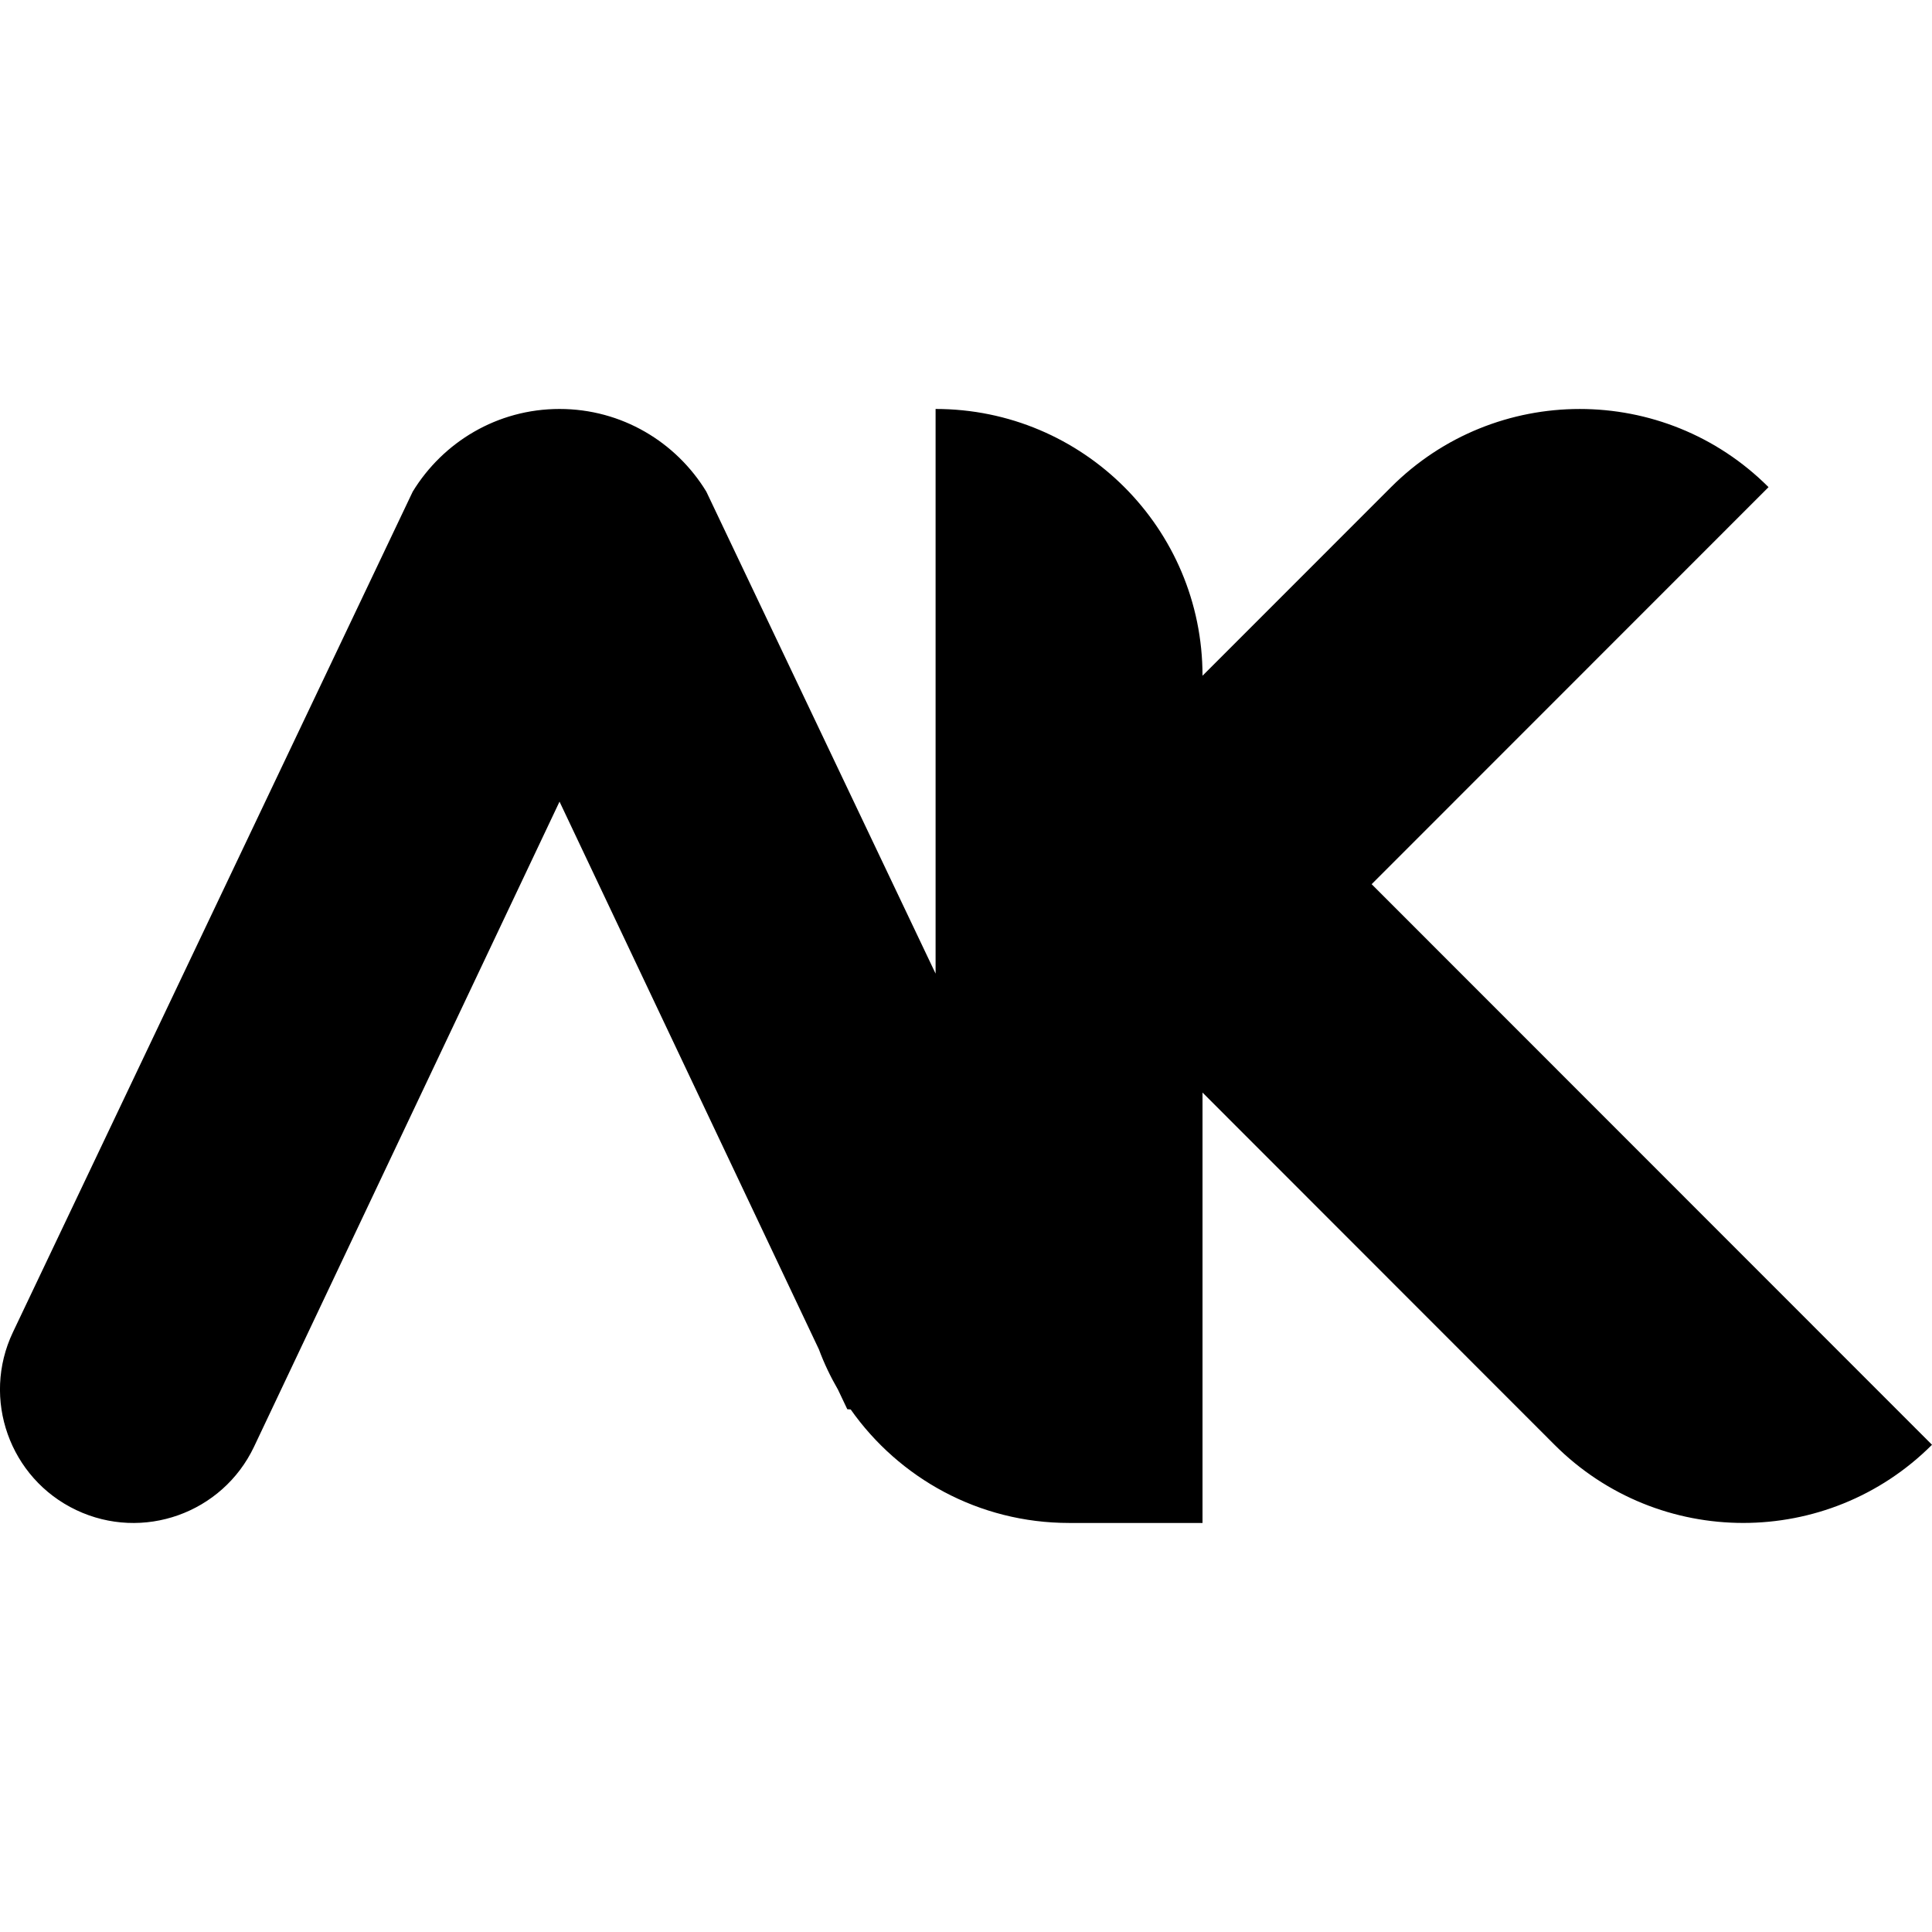
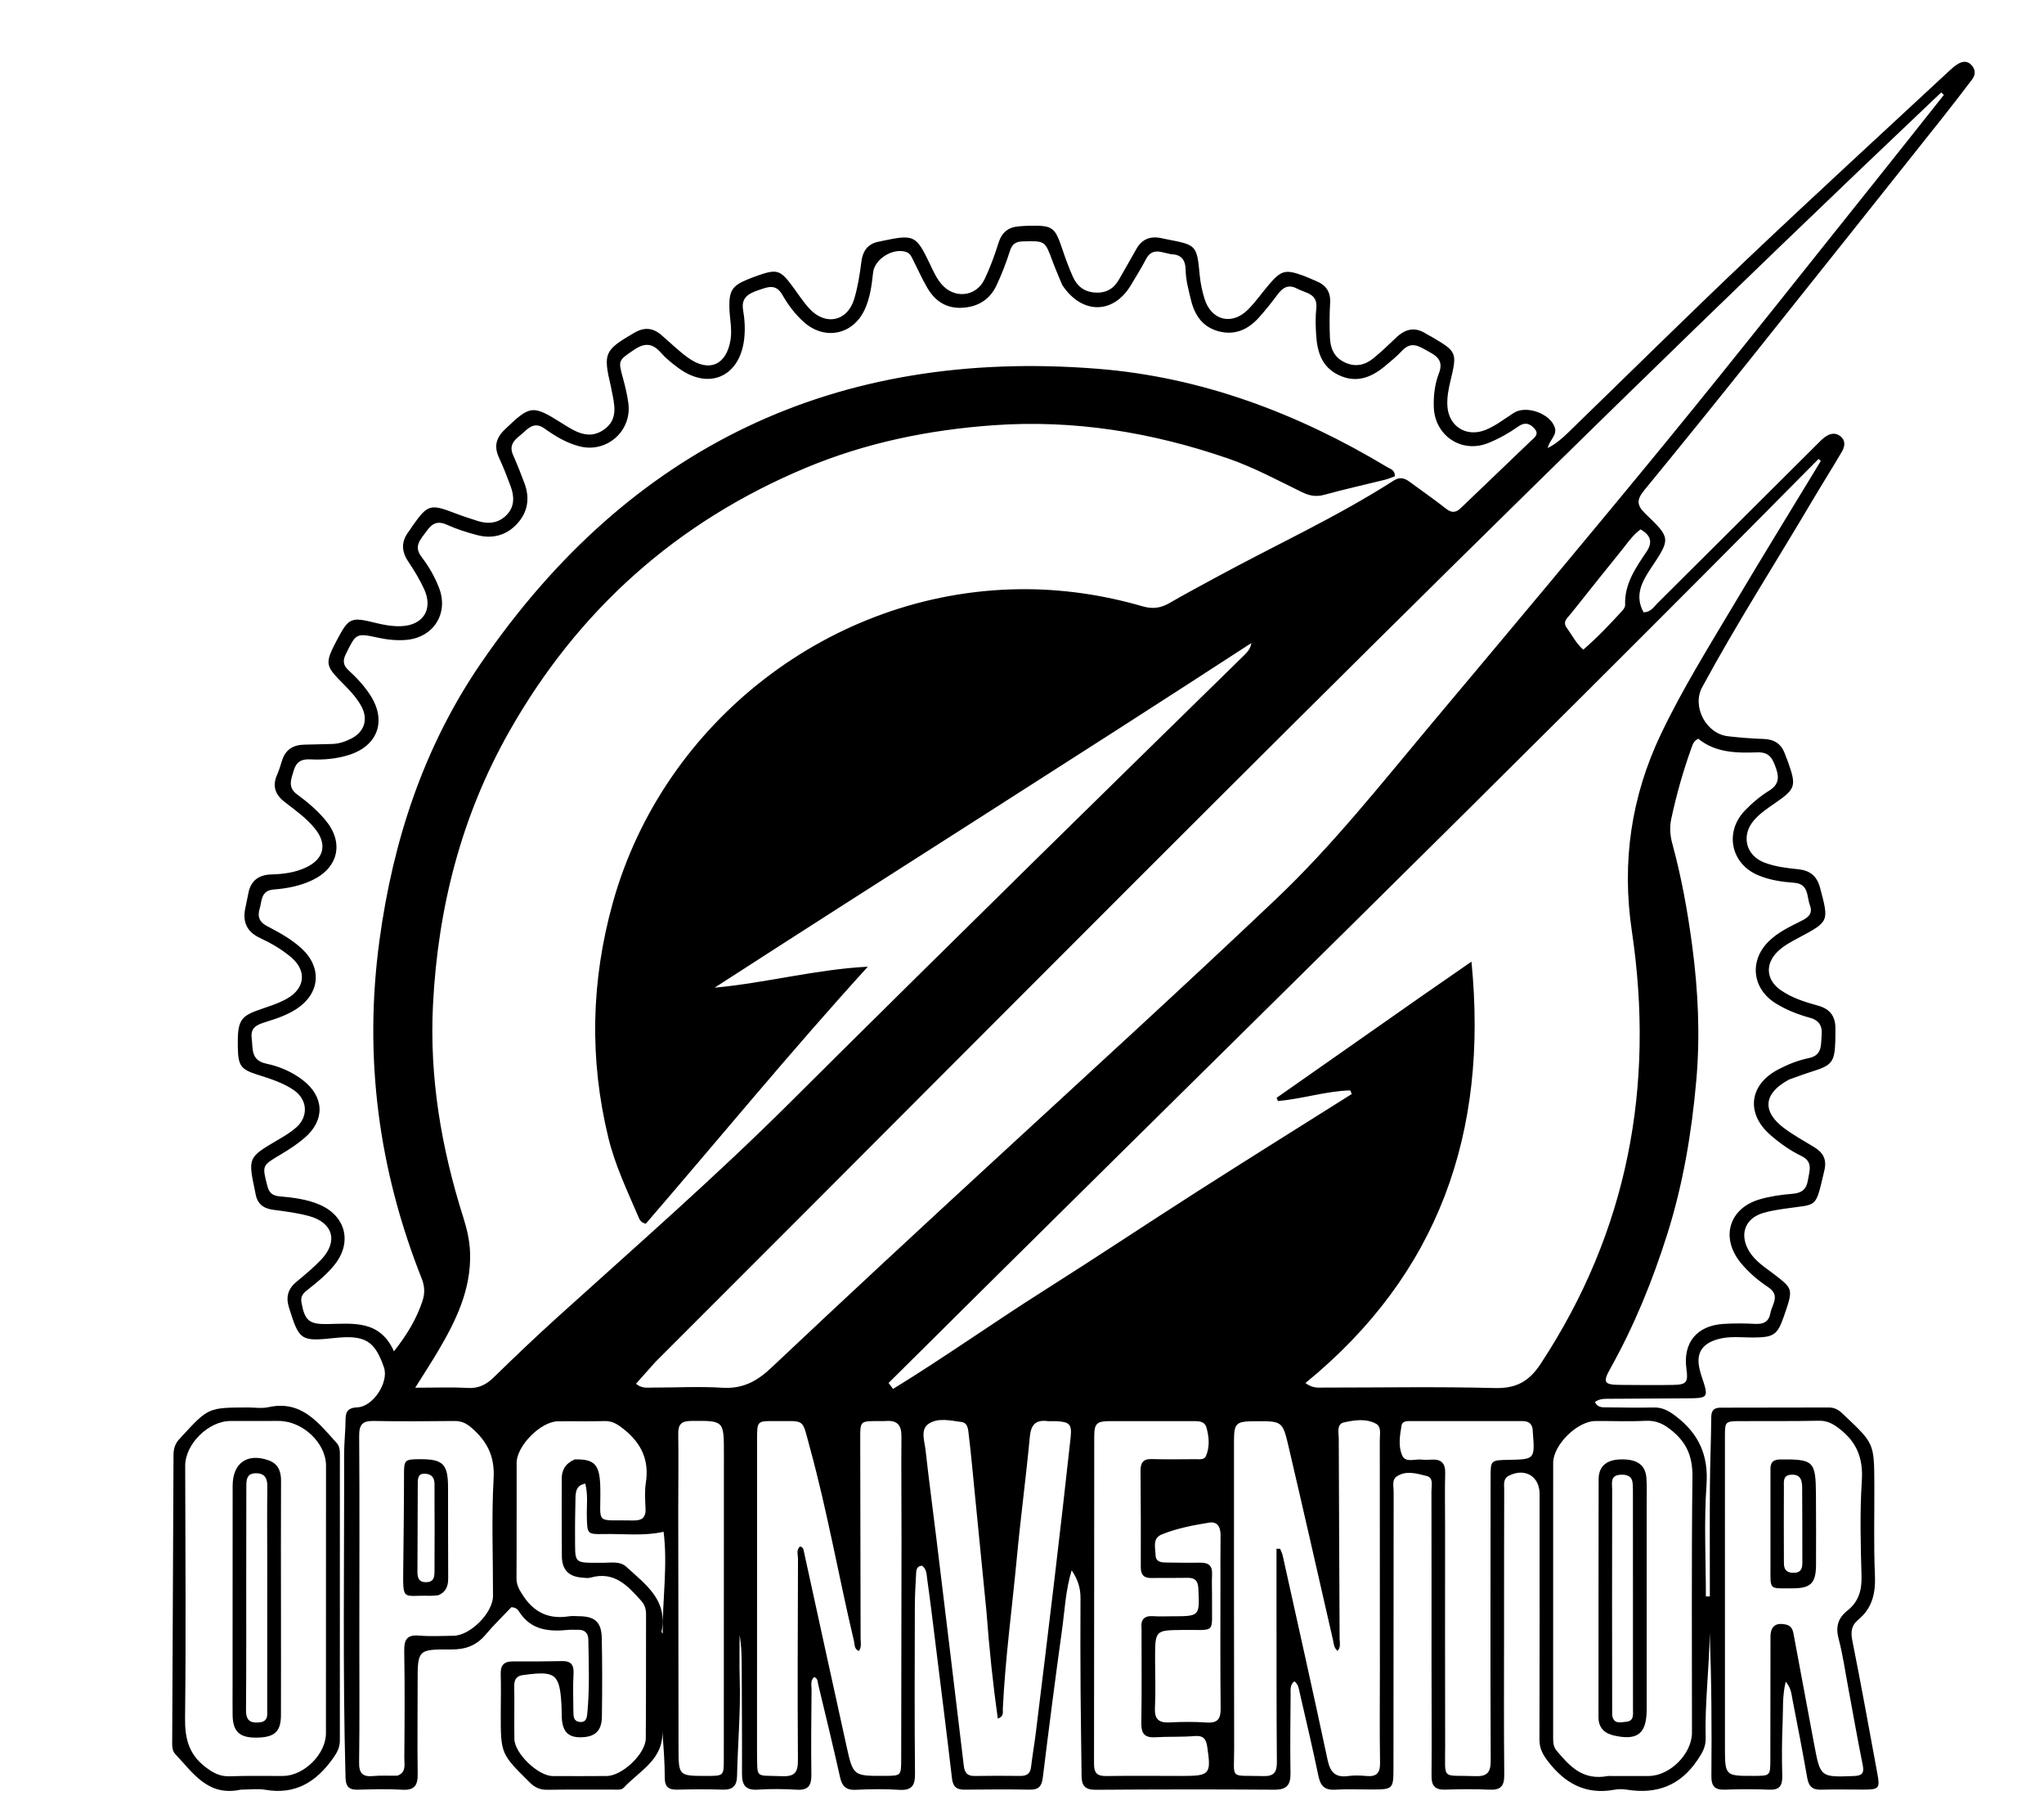
- <svg xmlns="http://www.w3.org/2000/svg" id="logo" viewBox="0 0 256 256">
-   <path fill="currentColor" d="M181.75,117.16l52.59-52.61c-13.81-13.81-36.21-13.81-50.02,0l-24.98,24.99c0-19.53-15.84-35.35-35.37-35.35v74.82l-30.38-63.87c-4-6.56-11.2-10.95-19.45-10.95s-15.44,4.39-19.45,10.95L1.71,176.53c-4.19,8.82-.43,19.37,8.39,23.56,8.82,4.19,19.37.43,23.56-8.39l40.48-85.48,34.37,72.58c.69,1.86,1.55,3.65,2.53,5.34l1.23,2.59.45.03c6.4,9.09,16.97,15.04,28.94,15.04h17.68v-57.03l46.64,46.67c13.81,13.81,36.21,13.81,50.02,0l-74.25-74.28Z" />
+ <svg xmlns="http://www.w3.org/2000/svg" version="1.1" id="logo" x="0px" y="0px" width="100%" viewBox="0 0 832 736" enable-background="new 0 0 832 736" xml:space="preserve">
+   <path fill="currentColor" opacity="1" stroke="none" d=" M728.309,439.277   C717.822,444.841 717.059,452.213 726.167,459.061   C730.011,461.951 734.29,464.269 738.41,466.782   C742.063,469.011 743.684,471.738 742.588,476.339   C738.8,492.24 740.116,489.827 726.461,491.862   C723.502,492.302 720.51,492.759 717.656,493.616   C710.279,495.831 707.944,502.322 711.889,509.021   C714.528,513.503 718.95,516.017 722.86,519.088   C729.88,524.601 729.926,524.691 726.069,535.809   C723.513,543.174 721.944,544.209 714.042,544.28   C709.065,544.326 704.036,543.589 699.126,545.003   C692.566,546.893 690.22,550.949 691.889,557.477   C692.095,558.284 692.307,559.091 692.57,559.881   C695.597,568.956 695.6,568.972 686.201,569.04   C675.868,569.114 665.535,569.142 655.203,569.22   C653.234,569.235 651.203,569.1 649.22,570.512   C650.253,572.916 652.33,572.693 654.183,572.713   C660.516,572.783 666.852,572.883 673.182,572.756   C676.765,572.684 679.37,574.188 682.156,576.319   C691.469,583.445 695.482,592.16 694.625,604.271   C693.561,619.325 694.37,634.511 694.37,649.64   C694.908,649.639 695.446,649.638 695.984,649.637   C695.984,634.652 695.911,619.666 696.011,604.681   C696.074,595.356 696.489,586.033 696.557,576.709   C696.578,573.846 697.78,572.835 700.433,572.834   C715.099,572.832 729.765,572.8 744.432,572.765   C746.37,572.76 748.001,573.459 749.415,574.739   C749.91,575.186 750.4,575.637 750.884,576.095   C762.841,587.396 762.858,587.396 762.94,603.972   C763.001,616.305 762.644,628.654 763.181,640.965   C763.501,648.286 762.13,654.403 756.339,659.179   C753.617,661.425 753.264,664.062 753.979,667.625   C757.574,685.554 760.807,703.556 764.133,721.538   C765.282,727.749 764.882,728.229 758.781,728.256   C752.948,728.281 747.11,728.112 741.283,728.292   C737.756,728.4 736.229,726.939 735.632,723.528   C733.766,712.879 731.71,702.263 729.632,691.653   C729.203,689.461 729.139,687.066 726.872,684.323   C725.425,690.289 725.845,695.551 725.618,700.688   C725.295,708.007 725.272,715.351 725.459,722.675   C725.561,726.669 724.373,728.475 720.108,728.291   C714.12,728.033 708.106,728.066 702.113,728.283   C698.013,728.431 696.579,726.894 696.613,722.755   C696.773,703.297 696.684,683.837 695.906,664.375   C695.789,678.711 693.892,692.981 694.277,707.304   C694.374,710.89 692.891,713.343 690.935,716.247   C683.88,726.721 674.303,730.205 662.221,728.287   C660.596,728.029 658.845,727.995 657.235,728.297   C645.631,730.469 637.107,725.859 630.149,716.822   C627.998,714.029 626.616,711.533 626.628,707.923   C626.73,674.591 626.689,641.258 626.682,607.926   C626.68,600.774 620.747,597.236 614.251,600.487   C611.726,601.751 612.281,604.139 612.276,606.213   C612.221,625.379 612.223,644.545 612.218,663.711   C612.212,683.211 612.105,702.712 612.299,722.209   C612.344,726.763 610.901,728.515 606.284,728.289   C600.299,727.997 594.284,728.079 588.29,728.273   C584.206,728.405 582.667,726.787 582.699,722.694   C582.818,707.529 582.697,692.362 582.692,677.195   C582.684,653.696 582.72,630.196 582.664,606.697   C582.659,604.507 583.618,601.336 580.682,600.624   C576.744,599.668 572.445,598.248 568.575,600.795   C566.467,602.183 567.279,604.778 567.276,606.867   C567.222,644.199 567.216,681.532 567.202,718.864   C567.198,728.188 567.201,728.192 558.032,728.215   C553.199,728.226 548.352,727.997 543.536,728.291   C539.428,728.542 537.547,726.967 536.709,722.945   C534.333,711.548 531.654,700.213 529.051,688.864   C528.687,687.275 528.555,685.534 526.89,684.178   C525.013,685.556 525.348,687.633 525.335,689.489   C525.26,700.155 525.1,710.824 525.289,721.486   C525.374,726.312 523.844,728.341 518.706,728.303   C494.464,728.124 470.22,728.16 445.978,728.333   C441.821,728.363 440.285,726.748 440.251,722.863   C440.155,711.699 439.926,700.537 439.853,689.373   C439.768,676.374 439.725,663.374 439.811,650.376   C439.837,646.397 438.825,642.886 436.213,639.027   C433.729,647.212 433.408,655.185 432.326,662.992   C429.538,683.097 426.944,703.23 424.468,723.376   C424.037,726.885 422.798,728.347 419.179,728.282   C410.349,728.124 401.513,728.177 392.681,728.285   C389.432,728.325 387.907,727.155 387.51,723.761   C385.347,705.252 383.01,686.762 380.716,668.268   C379.65,659.68 378.618,651.087 377.4,642.521   C377.134,640.654 377.203,638.451 375.273,637.133   C372.84,637.347 372.965,639.32 372.871,640.86   C372.596,645.345 372.391,649.841 372.38,654.333   C372.329,676.833 372.22,699.334 372.444,721.831   C372.494,726.878 370.934,728.674 365.874,728.345   C360.066,727.968 354.203,728.05 348.384,728.342   C344.439,728.539 342.776,726.958 341.943,723.229   C339.117,710.568 336.043,697.963 333.023,685.345   C332.771,684.289 332.882,682.928 331.383,682.468   C329.746,683.92 330.354,685.876 330.34,687.615   C330.247,699.114 330.098,710.615 330.265,722.112   C330.329,726.508 329.081,728.595 324.315,728.302   C319.002,727.976 313.636,727.938 308.325,728.277   C303.292,728.599 302.002,726.185 302.021,721.747   C302.08,707.915 301.96,694.082 301.918,680.249   C301.904,675.274 301.916,670.299 301.061,665.324   C301.061,671.306 300.902,677.293 301.093,683.268   C301.516,696.448 300.291,709.573 300.013,722.727   C299.929,726.681 298.28,728.409 294.203,728.275   C288.044,728.073 281.87,728.13 275.706,728.277   C272.201,728.36 270.591,727.236 270.59,723.424   C270.589,717.111 270.084,710.797 269.604,704.399   C270.149,716.037 260.325,720.568 253.958,727.426   C252.909,728.556 251.136,728.261 249.64,728.263   C240.64,728.279 231.639,728.207 222.641,728.33   C219.737,728.37 217.62,727.334 215.59,725.321   C203.854,713.678 203.82,713.711 203.828,697.274   C203.83,691.941 203.991,686.603 203.814,681.276   C203.694,677.659 205.12,676.071 208.736,676.095   C215.401,676.14 222.069,676.109 228.733,675.967   C232.436,675.888 233.658,677.465 233.452,681.128   C233.163,686.278 233.36,691.457 233.395,696.623   C233.408,698.497 233.489,700.485 235.998,700.73   C238.633,700.987 238.891,698.981 239.072,697.116   C240.04,687.142 239.642,677.142 239.477,667.153   C239.437,664.678 238.069,663.122 235.324,663.231   C233.993,663.284 232.646,663.128 231.326,663.261   C223.374,664.062 216.027,663.394 211.224,655.719   C210.651,654.804 209.613,654.01 208.133,654.057   C204.689,657.692 200.974,661.251 197.691,665.173   C193.956,669.636 189.475,671.276 183.68,671.231   C169.957,671.126 169.979,671.338 169.995,684.888   C170.01,697.221 169.84,709.556 170.015,721.886   C170.08,726.482 168.743,728.611 163.751,728.311   C157.773,727.952 151.753,728.126 145.758,728.298   C142.216,728.401 140.751,727.226 140.649,723.455   C139.455,679.633 140.167,635.805 140.07,591.981   C140.059,587.159 140.641,582.337 140.661,577.513   C140.675,574.12 142.021,572.837 145.42,572.711   C151.849,572.474 158.373,562.494 156.288,556.448   C152.533,545.558 148.532,543.176 136.201,544.488   C122.366,545.959 121.801,545.458 117.643,532.153   C116.242,527.672 117.255,524.454 120.742,521.559   C124.197,518.689 127.693,515.81 130.771,512.557   C137.714,505.218 135.61,497.556 125.836,494.873   C121.048,493.559 116.045,492.954 111.104,492.295   C107.092,491.76 104.709,489.776 104.014,485.788   C103.956,485.459 103.888,485.133 103.819,484.807   C100.92,470.998 100.937,471.026 113.161,463.846   C115.737,462.333 118.359,460.775 120.582,458.81   C125.705,454.282 125.165,447.347 119.463,443.52   C114.993,440.519 109.867,438.943 104.78,437.319   C97.951,435.139 96.937,433.673 96.799,426.054   C96.614,415.926 97.716,413.775 104.475,411.283   C108.691,409.728 113.067,408.557 116.988,406.286   C124.229,402.091 124.889,394.959 118.54,389.58   C114.698,386.325 110.355,383.814 105.824,381.698   C100.677,379.295 98.741,375.438 99.77,369.964   C100.17,367.839 100.686,365.735 101.074,363.607   C102.034,358.343 105.34,355.978 110.51,355.84   C115.375,355.71 120.167,355.079 124.608,352.981   C131.937,349.518 133.296,343.489 128.205,337.199   C124.71,332.881 120.174,329.696 115.838,326.332   C112.013,323.364 110.813,319.919 112.742,315.402   C113.525,313.567 114.165,311.661 114.725,309.745   C116.095,305.061 119.319,303.072 124.034,303.025   C127.7,302.988 131.364,302.81 135.029,302.755   C137.945,302.712 140.617,301.789 143.136,300.472   C148.383,297.73 149.924,292.648 147.1,287.424   C144.769,283.113 141.184,279.821 137.828,276.344   C132.894,271.23 132.65,269.455 135.797,263.074   C136.239,262.178 136.702,261.291 137.171,260.408   C141.971,251.359 142.825,250.994 152.807,253.461   C156.206,254.301 159.629,254.937 163.173,254.821   C172.189,254.524 176.43,248.018 172.649,239.756   C170.857,235.838 168.584,232.098 166.176,228.515   C163.269,224.187 163.333,220.188 166.485,216.128   C166.994,215.471 167.41,214.742 167.888,214.06   C174.052,205.283 175.161,204.976 185.122,208.815   C188.227,210.012 191.401,211.042 194.576,212.043   C198.87,213.396 202.973,212.855 206.171,209.618   C209.464,206.286 209.414,202.095 207.868,197.937   C206.419,194.036 204.936,190.132 203.171,186.369   C201.042,181.829 201.777,178.336 205.478,174.784   C215.846,164.834 216.736,164.659 228.826,172.289   C234.094,175.614 239.677,179.193 245.878,174.799   C251.973,170.48 250.003,164.205 248.85,158.309   C248.786,157.981 248.74,157.65 248.664,157.326   C245.433,143.632 246.011,142.545 258.159,135.439   C262.232,133.056 265.689,133.343 269.135,136.276   C272.812,139.405 276.257,142.851 280.17,145.646   C288.645,151.7 295.749,148.515 297.369,138.247   C298.057,133.885 297.003,129.613 296.892,125.295   C296.712,118.253 298.045,116.226 304.576,113.6   C305.812,113.103 307.053,112.616 308.31,112.175   C316.271,109.382 317.632,109.816 322.608,116.556   C324.883,119.637 326.974,122.898 329.566,125.69   C336.07,132.695 344.989,130.768 347.699,121.669   C349.161,116.756 349.978,111.609 350.626,106.51   C351.242,101.66 353.599,98.909 358.406,98.216   C358.734,98.169 359.051,98.05 359.377,97.982   C372.08,95.313 372.928,95.746 378.537,107.472   C379.901,110.323 381.164,113.24 383.267,115.675   C388.447,121.673 397.247,120.856 400.707,113.734   C403.027,108.961 404.845,103.902 406.44,98.83   C407.778,94.578 410.399,92.454 414.687,92.108   C416.014,92.001 417.346,91.908 418.677,91.88   C428.595,91.672 429.384,92.29 432.52,101.691   C433.73,105.32 435.08,108.916 436.616,112.418   C438.333,116.334 441.161,118.77 445.762,119.055   C450.349,119.339 453.408,117.435 455.568,113.591   C457.853,109.525 460.235,105.514 462.492,101.433   C464.734,97.375 468.113,95.988 472.556,96.875   C473.373,97.038 474.183,97.232 475.001,97.389   C487.217,99.738 487.146,99.744 488.376,112.324   C488.681,115.447 489.364,118.583 490.294,121.583   C493.041,130.455 501.491,132.557 508.061,125.912   C511.211,122.727 513.793,118.986 516.725,115.577   C521.499,110.027 523.298,109.579 530.239,112.088   C532.116,112.767 533.926,113.628 535.775,114.385   C539.784,116.026 541.698,118.821 541.419,123.323   C541.131,127.972 541.161,132.656 541.334,137.314   C541.498,141.691 543.016,145.418 547.357,147.463   C551.649,149.485 555.557,148.626 559.022,145.815   C562.248,143.197 565.25,140.295 568.257,137.42   C571.941,133.897 575.872,132.839 580.399,135.776   C581.096,136.228 581.872,136.554 582.589,136.976   C593.101,143.157 593.194,143.355 590.358,155.189   C589.578,158.441 588.97,161.699 589.14,165.067   C589.565,173.464 596.84,178.116 604.7,174.942   C608.908,173.243 612.439,170.387 616.237,167.985   C621.266,164.804 631.008,168.277 632.864,173.939   C633.904,177.115 630.738,178.982 629.986,182.323   C633.429,180.579 635.928,178.347 638.341,176.006   C662.742,152.337 686.925,128.439 711.59,105.048   C738.665,79.373 766.181,54.162 793.515,28.759   C794.488,27.854 795.503,26.962 796.614,26.242   C798.586,24.963 800.662,24.508 802.489,26.49   C804.205,28.352 804.205,30.419 802.695,32.395   C798.65,37.686 794.61,42.983 790.464,48.196   C764.854,80.4 739.257,112.615 713.568,144.757   C698.904,163.106 684.159,181.392 669.25,199.542   C666.203,203.251 666.113,205.573 669.73,209.035   C680.191,219.051 680.017,219.2 671.955,231.295   C668.287,236.798 665.263,242.441 669.028,249.176   C671.925,249.114 673.083,247.056 674.546,245.601   C696.416,223.872 718.245,202.1 740.088,180.344   C740.914,179.521 741.736,178.677 742.662,177.979   C744.68,176.46 746.94,175.804 749.096,177.497   C751.366,179.279 750.952,181.724 749.71,183.84   C745.747,190.591 741.562,197.21 737.578,203.949   C722.659,229.186 706.808,253.873 692.848,279.678   C688.618,287.496 694.4,298.59 703.358,299.608   C708.151,300.153 712.974,300.563 717.793,300.704   C722.17,300.833 725.069,302.667 726.537,306.787   C726.984,308.042 727.531,309.26 727.969,310.517   C731.216,319.837 730.81,321.084 722.76,326.656   C719.608,328.837 716.387,330.938 713.868,333.891   C708.651,340.01 710.631,348.127 718.134,350.998   C722.517,352.676 727.187,353.254 731.814,353.712   C736.736,354.199 739.559,356.396 740.876,361.372   C744.489,375.023 744.635,374.971 731.942,381.721   C729.002,383.285 726.047,384.845 723.618,387.198   C718.378,392.275 718.854,398.776 724.857,402.945   C729.445,406.131 734.75,407.78 740.028,409.236   C745.065,410.626 747.143,413.725 747.1,418.67   C747.085,420.336 747.111,422.004 747.055,423.669   C746.772,432.174 745.71,433.51 737.615,436.043   C734.601,436.986 731.642,438.104 728.309,439.277  M432.367,115.958   C431.044,112.725 429.626,109.527 428.416,106.252   C425.344,97.936 425.384,98.019 416.46,98.225   C413.538,98.292 411.994,99.201 411.07,102.146   C409.579,106.898 407.753,111.579 405.644,116.092   C402.856,122.06 397.848,125.018 391.288,125.257   C384.944,125.489 380.465,122.321 377.416,117.073   C375.327,113.478 373.634,109.654 371.753,105.939   C371.08,104.61 370.546,103.148 368.959,102.583   C363.592,100.672 355.976,105.348 355.383,110.955   C354.839,116.103 354.153,121.245 351.968,125.977   C347.186,136.335 335.57,138.624 327.11,130.982   C323.612,127.821 320.779,124.055 318.481,120.019   C315.763,115.245 312.385,116.848 308.666,118.1   C304.694,119.438 301.609,121.151 302.476,126.168   C303.159,130.121 303.379,134.133 302.896,138.124   C301.048,153.383 288.513,158.858 276.156,149.77   C273.616,147.902 271.092,145.886 269.022,143.532   C265.672,139.722 262.546,139.369 258.259,142.255   C251.622,146.721 251.527,146.471 253.671,154.266   C254.551,157.464 255.31,160.724 255.76,164.006   C257.323,175.408 246.924,184.505 235.822,181.619   C230.554,180.249 225.975,177.475 221.654,174.389   C218.121,171.865 215.702,173.52 213.342,175.767   C210.707,178.276 206.643,180.174 208.839,185.142   C210.52,188.947 212.06,192.821 213.506,196.723   C215.798,202.91 214.792,208.64 210.243,213.405   C205.857,217.999 200.257,219.34 194.176,217.741   C190.002,216.643 185.829,215.318 181.909,213.538   C178.032,211.776 175.801,213.046 173.597,216.193   C171.313,219.455 168.144,222.146 171.599,226.641   C174.536,230.463 176.961,234.691 178.712,239.227   C182.704,249.564 176.513,259.422 165.411,260.394   C161.576,260.73 157.797,260.339 154.008,259.524   C144.905,257.564 144.96,257.681 140.811,266.085   C139.521,268.697 139.548,270.633 141.817,272.704   C145.138,275.735 148.209,279.036 150.686,282.834   C157.451,293.208 153.883,303.471 142.05,307.215   C136.937,308.833 131.583,309.281 126.245,309.017   C122.721,308.842 120.606,309.992 119.581,313.497   C118.54,317.059 116.939,320.371 120.985,323.316   C125.156,326.352 129.099,329.726 132.437,333.708   C140.127,342.886 137.8,353.163 126.951,358.253   C122.043,360.556 116.785,361.556 111.485,361.965   C106.112,362.379 106.664,366.588 105.665,369.895   C104.711,373.052 105.607,375.251 108.685,376.859   C113.698,379.478 118.695,382.182 122.891,386.097   C131.139,393.793 130.259,404.276 120.764,410.534   C116.973,413.032 112.694,414.478 108.396,415.819   C105.087,416.852 101.846,417.868 102.44,422.39   C102.999,426.65 101.961,431.492 108.372,432.836   C113.728,433.959 118.882,436.158 123.304,439.578   C131.991,446.294 132.379,455.764 124.103,462.947   C121.106,465.549 117.713,467.76 114.287,469.79   C106.611,474.339 106.669,474.218 108.815,482.584   C109.558,485.478 110.912,486.595 113.915,486.854   C119.375,487.325 124.874,488.008 129.994,490.185   C140.785,494.773 143.474,505.613 136.151,514.725   C133.1,518.521 129.394,521.604 125.574,524.577   C123.873,525.901 122.218,527.156 122.692,529.886   C124.008,537.459 125.812,538.97 133.507,538.809   C143.848,538.591 154.7,537.156 160.352,549.922   C165.596,543.27 169.487,536.843 171.935,529.525   C172.997,526.349 172.902,523.443 171.661,520.316   C154.045,475.935 148.017,430.188 154.456,382.693   C159.983,341.914 172.57,303.69 195.846,269.755   C256.294,181.626 340.359,141.592 446.822,150.076   C489.161,153.45 528.214,168.201 564.575,190.034   C565.903,190.831 567.825,191.215 567.778,193.805   C566.525,194.255 565.188,194.869 563.786,195.218   C555.549,197.267 547.252,199.089 539.073,201.343   C535.744,202.26 533.024,201.776 530.024,200.31   C520.004,195.412 510.165,190.1 499.568,186.465   C468.68,175.87 437.089,170.709 404.317,173.054   C378.013,174.936 352.483,180.172 328.199,190.298   C275.631,212.216 235.281,248.194 207.22,297.784   C187.739,332.212 178.253,369.488 176.249,408.822   C174.74,438.461 179.643,467.181 188.559,495.339   C190.067,500.1 191.207,504.939 191.349,509.995   C191.764,524.828 185.597,537.485 178.333,549.775   C175.57,554.451 172.591,558.999 169.016,564.715   C176.875,564.715 183.64,564.432 190.366,564.815   C194.792,565.068 197.89,563.499 200.948,560.521   C209.541,552.152 218.226,543.866 227.126,535.824   C258.895,507.116 291.149,478.942 321.521,448.711   C355.297,415.091 389.254,381.652 423.213,348.216   C450.641,321.209 478.191,294.326 505.676,267.377   C507.266,265.817 508.99,264.319 509.36,261.682   C436.83,308.864 363.647,354.901 290.876,401.927   C311.848,399.981 332.126,394.483 353.252,393.383   C322.038,427.657 292.763,463.324 262.862,497.989   C260.762,497.466 260.339,496.286 259.898,495.257   C255.374,484.694 250.375,474.268 247.648,463.07   C239.851,431.042 240.576,399.186 249.444,367.358   C269.997,293.6 338.513,240.669 414.969,239.774   C432.093,239.574 448.83,242.016 465.225,246.77   C469.256,247.939 472.6,247.412 476.126,245.355   C482.312,241.747 488.648,238.394 494.94,234.97   C519.076,221.835 544.144,210.412 567.332,195.544   C569.733,194.004 571.69,194.527 573.732,196.031   C578.697,199.684 583.762,203.21 588.61,207.011   C590.926,208.827 592.607,208.678 594.653,206.705   C604.129,197.569 613.708,188.541 623.17,179.391   C624.465,178.138 626.684,176.791 624.615,174.425   C622.699,172.234 620.602,171.722 618.046,173.527   C614.226,176.225 610.147,178.517 605.814,180.274   C594.976,184.669 583.998,177.333 583.617,165.637   C583.462,160.894 584.04,156.237 585.71,151.897   C587.466,147.332 585.492,145.181 581.812,143.229   C578.117,141.269 574.742,138.413 570.717,142.715   C568.563,145.017 566.095,147.042 563.66,149.061   C558.038,153.722 551.949,156.041 544.774,152.568   C538.004,149.291 536.197,143.205 535.746,136.466   C535.502,132.817 535.394,129.102 535.789,125.478   C536.452,119.405 531.499,119.327 528.017,117.474   C524.401,115.549 522.133,117.02 519.99,119.895   C517.602,123.098 515.115,126.246 512.444,129.214   C508.157,133.976 502.905,136.51 496.363,134.903   C489.798,133.291 486.395,128.577 484.849,122.344   C483.809,118.15 482.663,113.966 482.591,109.583   C482.536,106.186 481.099,103.742 477.393,103.505   C473.586,103.261 469.237,100.035 466.396,105.588   C464.577,109.142 462.402,112.513 460.37,115.957   C453.342,127.873 440.447,128.18 432.367,115.958  M578.803,405.292   C585.153,400.893 591.503,396.493 598.95,391.334   C605.859,461.021 585.586,518.553 531.374,562.809   C534.34,565.078 536.727,564.657 538.99,564.658   C562.138,564.672 585.296,564.238 608.428,564.849   C617.178,565.08 622.391,562.177 627.148,554.945   C662.603,501.037 673.648,442.066 664.23,378.848   C660.05,350.787 663.952,324.126 676.124,298.626   C684.819,280.41 695.502,263.291 705.797,245.972   C717.42,226.418 729.35,207.045 741.147,187.594   C740.839,187.317 740.531,187.04 740.224,186.763   C615.224,313.293 487.829,437.414 361.685,562.792   C362.294,563.596 362.904,564.399 363.514,565.203   C384.449,552.372 404.502,538.106 425.253,524.984   C446.228,511.72 466.879,497.948 487.792,484.585   C508.531,471.333 529.418,458.313 550.241,445.191   C550.029,444.702 549.817,444.213 549.606,443.725   C539.676,443.999 530.059,447.219 520.188,448.041   C520,447.612 519.811,447.183 519.623,446.754   C539.154,433.072 558.685,419.39 578.803,405.292  M266.756,554.259   C264.141,557.196 261.526,560.133 258.878,563.106   C261.19,565.072 263.435,564.659 265.539,564.663   C275.032,564.681 284.556,564.139 294.011,564.727   C302.222,565.239 308.03,562.179 313.885,556.655   C344.185,528.071 374.753,499.769 405.395,471.55   C443.516,436.445 481.805,401.523 519.406,365.856   C542.574,343.88 562.288,318.852 582.732,294.477   C614.959,256.052 647.223,217.654 678.992,178.851   C707.382,144.174 735.136,108.974 763.145,73.985   C772.548,62.237 781.871,50.424 791.231,38.642   C790.871,38.3 790.51,37.958 790.149,37.617   C612.336,206.091 440.579,380.718 266.756,554.259  M688.806,384.895   C691.209,403.088 692.093,421.274 690.472,439.645   C688.593,460.938 685.09,481.841 678.65,502.235   C672.668,521.18 665.216,539.492 655.498,556.858   C652.275,562.616 652.911,563.536 659.672,563.57   C666.834,563.606 674,563.717 681.16,563.575   C686.495,563.469 687.208,562.442 686.464,557.158   C684.96,546.469 690.612,539.445 701.522,538.749   C705.835,538.473 710.189,538.52 714.508,538.739   C717.864,538.909 719.997,537.852 720.615,534.414   C721.26,530.826 724.832,527.199 719.75,523.818   C715.607,521.061 711.763,517.801 708.566,513.899   C700.226,503.722 703.728,491.699 716.31,488.047   C720.591,486.805 725.109,486.163 729.564,485.805   C733.338,485.502 735.284,484.092 735.904,480.25   C736.516,476.452 738.123,472.787 733.245,470.419   C728.589,468.159 724.354,465.139 720.471,461.725   C710.616,453.062 712.044,441.408 723.69,435.266   C727.675,433.164 731.89,431.473 736.295,430.573   C741.902,429.429 741.142,425.018 741.499,421.203   C741.828,417.676 740.586,415.223 736.74,414.176   C731.925,412.864 727.248,411.032 722.955,408.407   C713.194,402.438 711.88,390.968 720.018,383.005   C723.777,379.327 728.48,377.136 733.091,374.823   C735.809,373.46 738.078,371.964 736.709,368.363   C735.343,364.767 736.392,359.673 730.214,359.226   C725.254,358.868 720.263,358.132 715.611,356.162   C704.533,351.472 701.891,338.637 710.157,329.947   C713.159,326.79 716.483,324.006 720.173,321.722   C723.801,319.477 724.33,316.675 722.962,312.777   C721.605,308.91 720.423,305.964 715.231,306.162   C706.774,306.485 698.211,306.301 691.271,300.624   C689.399,301.491 688.981,303.021 688.489,304.382   C685.095,313.783 682.398,323.38 680.293,333.157   C679.534,336.683 679.792,339.969 680.735,343.43   C684.368,356.758 686.868,370.322 688.806,384.895  M519.595,651.501   C519.595,644.422 519.595,637.342 519.595,630.263   C520.081,630.261 520.567,630.259 521.053,630.256   C521.41,631.161 521.899,632.036 522.107,632.974   C528.254,660.719 534.477,688.447 540.403,716.239   C541.471,721.25 543.594,723.443 548.756,722.741   C551.209,722.408 553.761,722.5 556.239,722.724   C560.33,723.094 561.808,721.526 561.74,717.338   C561.532,704.517 561.676,691.69 561.674,678.865   C561.668,647.885 561.665,616.906 561.637,585.926   C561.635,583.628 562.335,580.608 560.152,579.404   C556.063,577.148 551.313,577.89 547.028,578.842   C543.963,579.523 544.924,582.999 544.931,585.356   C545.009,612.504 545.179,639.652 545.284,666.801   C545.29,668.43 545.873,670.286 544.435,671.808   C542.883,670.465 542.935,668.91 542.607,667.472   C536.602,641.218 530.647,614.953 524.521,588.728   C522.074,578.252 521.898,578.293 510.866,578.355   C502.962,578.4 502.289,579.054 502.29,586.863   C502.297,628.336 502.251,669.809 502.358,711.281   C502.392,724.588 500.185,722.326 514.102,722.755   C518.584,722.893 519.783,721.238 519.745,716.957   C519.555,695.473 519.628,673.986 519.595,651.501  M308.141,712.451   C308.4,724.19 306.904,722.318 318.2,722.798   C323.195,723.01 324.829,721.527 324.791,716.381   C324.592,689.05 324.734,661.717 324.818,634.385   C324.823,632.707 324.023,630.782 325.598,629.341   C327.045,629.563 327.062,630.641 327.271,631.6   C333.027,657.913 338.748,684.234 344.561,710.534   C347.261,722.75 347.343,722.732 360.186,722.67   C366.77,722.638 366.815,722.616 366.827,715.935   C366.879,686.27 366.934,656.604 366.955,626.939   C366.965,612.773 366.815,598.606 366.923,584.442   C366.958,579.948 365.18,577.908 360.68,578.267   C359.521,578.359 358.348,578.282 357.181,578.288   C350.211,578.324 350.141,578.352 350.152,585.22   C350.196,612.385 350.278,639.55 350.303,666.715   C350.304,668.404 350.83,670.27 349.572,671.87   C347.63,670.966 347.961,669.305 347.632,667.918   C341.406,641.707 336.798,615.126 329.667,589.121   C326.277,576.759 328.033,578.419 315.454,578.298   C308.238,578.228 308.175,578.297 308.17,585.47   C308.143,627.468 308.146,669.466 308.141,712.451  M752.349,686.986   C751.077,680.293 750.164,673.505 748.414,666.94   C747.118,662.075 748.114,658.483 751.911,655.478   C756.464,651.875 757.887,647.274 757.724,641.464   C757.359,628.487 757.011,615.452 757.851,602.518   C758.438,593.469 755.814,586.902 748.772,581.44   C746.118,579.382 743.765,578.085 740.331,578.155   C729.845,578.37 719.353,578.275 708.863,578.309   C702.127,578.332 702.124,578.339 702.124,584.834   C702.126,626.793 702.128,668.753 702.132,710.712   C702.133,722.711 702.136,722.711 713.924,722.678   C720.552,722.66 720.595,722.66 720.609,716.054   C720.646,699.403 720.616,682.752 720.668,666.102   C720.681,661.752 722.805,660.192 726.946,661.103   C729.728,661.715 729.88,664.005 730.271,666.075   C733.016,680.605 735.696,695.147 738.416,709.682   C740.967,723.314 740.975,723.233 754.555,722.736   C757.909,722.613 758.903,721.636 758.203,718.2   C756.147,708.109 754.404,697.955 752.349,686.986  M654.556,722.72   C660.054,722.721 665.552,722.725 671.05,722.722   C679.703,722.718 688.705,713.729 688.708,705.057   C688.721,670.404 688.489,635.748 688.901,601.1   C688.995,593.226 686.888,587.51 680.885,582.471   C677.462,579.598 674.356,577.95 669.824,578.185   C663.012,578.538 656.167,578.211 649.337,578.276   C641.987,578.346 632.213,588.031 632.208,595.285   C632.184,632.437 632.205,669.589 632.199,706.741   C632.199,708.76 632.193,710.755 633.605,712.416   C638.853,718.587 644.115,724.728 654.556,722.72  M233.928,593.893   C242.219,593.689 244.204,596.09 244.357,605.716   C244.598,620.907 241.805,618.382 257.688,618.74   C261.286,618.821 262.936,617.592 262.767,613.863   C262.608,610.373 262.349,606.8 262.887,603.382   C264.328,594.24 261.091,587.345 254.015,581.677   C251.563,579.713 249.374,578.194 246.078,578.292   C239.753,578.478 233.417,578.304 227.087,578.384   C220.136,578.472 210.314,588.341 210.295,595.285   C210.253,610.946 210.342,626.608 210.24,642.269   C210.221,645.154 211.483,647.129 212.998,649.436   C217.526,656.331 223.604,659.008 231.64,657.733   C232.941,657.526 234.302,657.687 235.634,657.697   C242.168,657.751 244.825,660.067 244.954,666.655   C245.162,677.314 245.151,687.981 244.995,698.641   C244.909,704.54 242.07,706.979 236.107,706.969   C231.079,706.961 228.839,704.423 228.658,698.512   C228.606,696.846 228.633,695.177 228.532,693.515   C227.792,681.313 226.059,679.912 213.784,681.541   C213.618,681.562 213.453,681.588 213.288,681.602   C210.483,681.837 209.252,683.217 209.31,686.167   C209.451,693.328 209.258,700.496 209.376,707.658   C209.473,713.536 219.035,722.711 224.974,722.745   C232.305,722.787 239.636,722.776 246.966,722.727   C253.287,722.685 262.812,713.671 262.861,707.41   C262.991,690.584 262.937,673.756 262.969,656.929   C262.973,654.857 262.463,653.075 261.02,651.453   C255.51,645.26 249.996,639.256 240.377,641.997   C239.302,642.304 238.053,642.081 236.892,641.993   C231.5,641.584 228.752,638.804 228.699,633.31   C228.597,622.815 228.672,612.318 228.652,601.821   C228.645,598.362 229.931,595.688 233.928,593.893  M401.542,655.905   C399.925,639.522 398.312,623.139 396.689,606.757   C395.935,599.144 395.257,591.522 394.331,583.931   C394.085,581.914 394.064,579.021 391.39,578.67   C386.982,578.093 382.011,576.88 378.208,579.249   C374.465,581.581 376.319,586.297 376.726,589.96   C378.086,602.18 379.727,614.369 381.211,626.576   C384.941,657.258 388.667,687.941 392.318,718.633   C392.659,721.494 393.843,722.761 396.768,722.711   C402.929,722.606 409.094,722.628 415.256,722.693   C417.798,722.72 419.34,721.913 419.67,719.141   C420.238,714.359 421.078,709.609 421.666,704.828   C424.22,684.046 426.774,663.264 429.232,642.471   C431.496,623.325 433.703,604.171 435.789,585.005   C436.384,579.533 435.337,578.591 429.846,578.338   C428.682,578.284 427.501,578.429 426.35,578.293   C421.486,577.72 419.642,579.822 419.182,584.719   C417.644,601.106 415.45,617.43 413.909,633.816   C411.979,654.345 409.177,674.794 408.192,695.411   C408.127,696.753 408.739,698.505 406.145,699.362   C404.155,685.121 402.678,670.995 401.542,655.905  M161.785,722.584   C165.455,721.248 164.55,717.97 164.573,715.359   C164.698,700.875 164.794,686.387 164.539,671.907   C164.457,667.266 165.592,665.168 170.604,665.588   C175.233,665.976 179.921,665.711 184.582,665.659   C191.444,665.582 200.66,656.324 200.672,649.463   C200.7,633.48 200.03,617.46 200.926,601.527   C201.436,592.469 198.146,586.341 191.774,580.884   C189.759,579.159 187.739,578.235 185.05,578.261   C174.062,578.364 163.07,578.472 152.086,578.251   C147.528,578.159 146.167,579.722 146.199,584.308   C146.389,611.945 146.272,639.583 146.263,667.221   C146.258,683.87 146.399,700.521 146.171,717.167   C146.11,721.636 147.615,723.166 151.937,722.738   C154.906,722.444 157.925,722.665 161.785,722.584  M464.654,662.643   C464.241,659.004 465.795,657.412 469.504,657.689   C471.99,657.875 474.501,657.729 477,657.728   C488.415,657.726 488.309,657.731 487.793,646.511   C487.645,643.289 486.435,642.007 483.299,642.073   C478.468,642.175 473.633,642.066 468.802,642.158   C465.665,642.218 464.337,640.938 464.354,637.691   C464.419,624.711 464.346,611.729 464.249,598.748   C464.225,595.612 465.01,593.653 468.708,593.755   C474.703,593.921 480.705,593.836 486.704,593.8   C488.173,593.791 490.15,594.138 490.821,592.637   C492.509,588.858 492.146,584.754 491.093,580.941   C490.266,577.947 487.18,578.332 484.702,578.325   C473.87,578.293 463.038,578.282 452.206,578.307   C446.35,578.321 445.409,579.08 445.402,584.859   C445.346,629.187 445.4,673.514 445.315,717.842   C445.308,721.554 446.655,722.795 450.303,722.739   C460.633,722.578 470.966,722.699 481.298,722.7   C492.534,722.701 493.064,721.978 491.391,710.769   C490.906,707.526 489.731,706.185 486.227,706.474   C480.926,706.91 475.57,706.637 470.254,706.953   C465.868,707.214 464.486,705.416 464.563,701.112   C464.787,688.617 464.644,676.116 464.654,662.643  M588.215,621.5   C588.216,651.146 588.16,680.792 588.243,710.437   C588.283,724.856 586.54,722.224 600.315,722.782   C605.447,722.99 606.805,721.266 606.783,716.261   C606.616,677.956 606.719,639.65 606.74,601.344   C606.744,594.214 606.751,594.212 614.009,594.074   C624.727,593.871 624.787,593.804 623.946,583.041   C623.933,582.875 623.915,582.709 623.914,582.543   C623.9,579.707 622.6,578.28 619.641,578.286   C604.486,578.319 589.33,578.285 574.174,578.292   C572.666,578.292 570.801,578.265 570.488,580.098   C569.787,584.202 569.081,588.631 570.81,592.39   C572.155,595.316 575.918,593.668 578.615,593.962   C579.932,594.105 581.282,594.075 582.608,593.985   C586.595,593.715 588.371,595.365 588.257,599.517   C588.066,606.506 588.214,613.505 588.215,621.5  M276.08,614.5   C276.115,646.803 276.138,679.107 276.193,711.41   C276.212,722.703 276.249,722.703 287.656,722.691   C294.611,722.683 294.621,722.682 294.623,715.815   C294.639,674.353 294.651,632.892 294.661,591.43   C294.664,577.976 294.661,578.118 281.236,578.237   C277.232,578.272 276.025,579.747 276.077,583.529   C276.217,593.517 276.095,603.509 276.08,614.5  M470.174,675.539   C470.183,682.036 470.437,688.545 470.118,695.026   C469.886,699.755 471.796,701.17 476.248,700.919   C481.229,700.638 486.255,700.635 491.233,700.96   C495.753,701.255 496.908,699.371 496.86,695.128   C496.669,678.304 496.771,661.477 496.771,644.651   C496.772,637.988 496.746,631.324 496.821,624.661   C496.857,621.443 495.501,619.067 492.225,619.605   C485.672,620.681 479.075,621.906 472.89,624.423   C468.99,626.01 470.289,629.757 470.367,632.773   C470.447,635.84 472.909,635.829 475.112,635.859   C479.609,635.921 484.108,635.987 488.604,635.92   C491.904,635.871 493.538,637.134 493.365,640.645   C493.194,644.135 493.395,647.641 493.351,651.139   C493.173,665.279 495.334,663.122 481.209,663.294   C470.148,663.428 470.147,663.325 470.174,675.539  M234.252,609.094   C234.185,614.249 234.022,619.405 234.071,624.559   C234.185,636.699 233,635.92 245.371,635.967   C248.652,635.979 252.306,635.173 254.972,637.621   C262.714,644.729 271.953,651.14 269.282,663.955   C269.248,664.117 269.465,664.331 269.756,664.886   C269.594,650.813 271.853,637.13 270.114,623.35   C261.777,625.17 253.825,624.1 245.921,624.261   C239.007,624.402 239.06,624.245 238.873,617.404   C238.751,612.902 239.426,608.303 238.225,603.717   C235.131,604.37 234.411,606.079 234.252,609.094  M661.134,222.597   C653.854,231.674 646.543,240.727 639.325,249.853   C638.083,251.423 635.874,252.956 637.723,255.461   C639.863,258.36 641.444,261.702 644.46,264.383   C650.287,259.33 655.419,253.929 660.435,248.415   C660.968,247.829 661.537,246.948 661.508,246.227   C661.161,237.631 665.799,231.068 670.259,224.429   C672.885,220.519 671.787,217.706 667.79,215.42   C665.214,217.324 663.361,219.653 661.134,222.597  z" />
+   <path fill="currentColor" opacity="1" stroke="none" d=" M98.02,728.275   C84.518,731.192 78.525,721.333 71.327,713.782   C69.898,712.283 70.087,710.039 70.096,708.034   C70.275,669.376 70.475,630.718 70.626,592.06   C70.636,589.398 71.382,587.162 73.289,585.313   C73.528,585.082 73.732,584.816 73.958,584.571   C84.791,572.806 84.791,572.807 100.811,572.754   C103.645,572.745 106.587,573.229 109.292,572.635   C122.722,569.687 129.566,578.96 137.025,587.185   C138.371,588.67 138.347,590.545 138.346,592.384   C138.337,631.039 138.31,669.695 138.334,708.35   C138.336,711.195 137.138,713.3 135.524,715.569   C128.73,725.115 120.23,730.46 108.001,728.33   C104.929,727.795 101.682,728.265 98.02,728.275  M113.338,578.237   C106.841,578.246 100.343,578.275 93.846,578.256   C84.925,578.231 75.375,587.603 75.384,596.487   C75.417,630.629 75.75,664.773 75.33,698.909   C75.228,707.196 76.656,713.62 83.424,718.913   C86.653,721.438 89.523,723.005 93.661,722.843   C100.815,722.564 107.986,722.73 115.15,722.711   C123.703,722.689 132.67,713.822 132.674,705.344   C132.69,669.025 132.697,632.706 132.702,596.387   C132.703,587.397 123.376,578.214 113.338,578.237  z" />
+   <path fill="currentColor" opacity="1" stroke="none" d=" M724.229,593.915   C738.28,593.757 739.068,594.496 739.172,608.125   C739.245,617.602 739.231,627.08 739.206,636.557   C739.185,644.306 737.154,646.354 729.511,646.358   C719.886,646.364 720.678,647.224 720.662,637.503   C720.641,624.7 720.643,611.898 720.661,599.095   C720.665,596.796 720.29,594.189 724.229,593.915  M726.132,636.087   C726.089,639.11 727.714,640.209 730.562,640.021   C733.32,639.838 733.638,637.945 733.635,635.804   C733.622,625.658 733.631,615.513 733.563,605.368   C733.544,602.515 732.983,599.929 729.195,600.107   C725.592,600.275 726.138,603.019 726.125,605.24   C726.063,615.219 726.092,625.199 726.132,636.087  z" />
+   <path fill="currentColor" opacity="1" stroke="none" d=" M670.272,613.011   C670.276,640.832 670.287,668.154 670.279,695.477   C670.276,705.46 666.671,708.464 656.871,706.233   C653.286,705.417 650.658,703.197 650.661,698.919   C650.688,666.599 650.64,634.278 650.713,601.957   C650.724,596.752 653.855,594.084 659.459,593.892   C666.272,593.659 669.779,596.039 670.177,601.522   C670.441,605.169 670.257,608.848 670.272,613.011  M656.227,697.941   C656.776,701.818 659.75,700.862 662.054,700.628   C665.164,700.313 664.695,697.642 664.697,695.565   C664.716,665.744 664.69,635.923 664.672,606.102   C664.672,605.436 664.626,604.77 664.6,604.105   C664.471,600.804 662.501,599.947 659.552,600.134   C655.285,600.404 656.229,603.653 656.224,606.089   C656.157,636.41 656.176,666.731 656.227,697.941  z" />
+   <path fill="currentColor" opacity="1" stroke="none" d=" M178.456,649.15   C177.016,649.309 176.016,649.426 175.02,649.395   C163.786,649.048 163.993,652.069 164.14,637.874   C164.269,625.395 164.463,612.915 164.448,600.436   C164.441,594.182 164.58,593.839 170.681,593.804   C180.385,593.75 182.359,595.702 182.378,605.462   C182.402,617.627 182.365,629.792 182.434,641.957   C182.451,644.989 181.94,647.607 178.456,649.15  M176.91,621.5   C176.89,615.68 176.835,609.859 176.864,604.038   C176.877,601.459 175.836,599.925 173.161,599.719   C170.152,599.488 170.061,601.616 170.049,603.68   C169.983,615.653 169.952,627.627 169.916,639.601   C169.909,641.999 170.449,643.91 173.469,643.867   C176.531,643.823 176.857,641.815 176.86,639.463   C176.865,633.809 176.893,628.154 176.91,621.5  z" />
+   <path fill="currentColor" opacity="1" stroke="none" d=" M94.669,686.995   C94.678,659.181 94.678,631.865 94.7,604.549   C94.707,595.403 100.633,591.175 109.311,594.258   C113.049,595.586 114.419,598.512 114.397,602.497   C114.298,620.651 114.369,638.807 114.373,656.962   C114.377,670.62 114.4,684.278 114.361,697.935   C114.342,704.736 111.734,707.061 104.294,707.108   C97.47,707.152 94.796,704.64 94.684,697.987   C94.626,694.491 94.671,690.992 94.669,686.995  M108.779,635.5   C108.775,625.354 108.678,615.206 108.818,605.062   C108.865,601.643 107.866,599.542 104.192,599.526   C100.277,599.51 100.273,602.375 100.266,605.122   C100.237,617.097 100.235,629.073 100.228,641.049   C100.216,659.345 100.286,677.642 100.138,695.938   C100.105,699.974 101.709,701.266 105.516,700.918   C109.373,700.566 108.758,697.773 108.762,695.381   C108.797,675.754 108.78,656.127 108.779,635.5  z" />
</svg>
